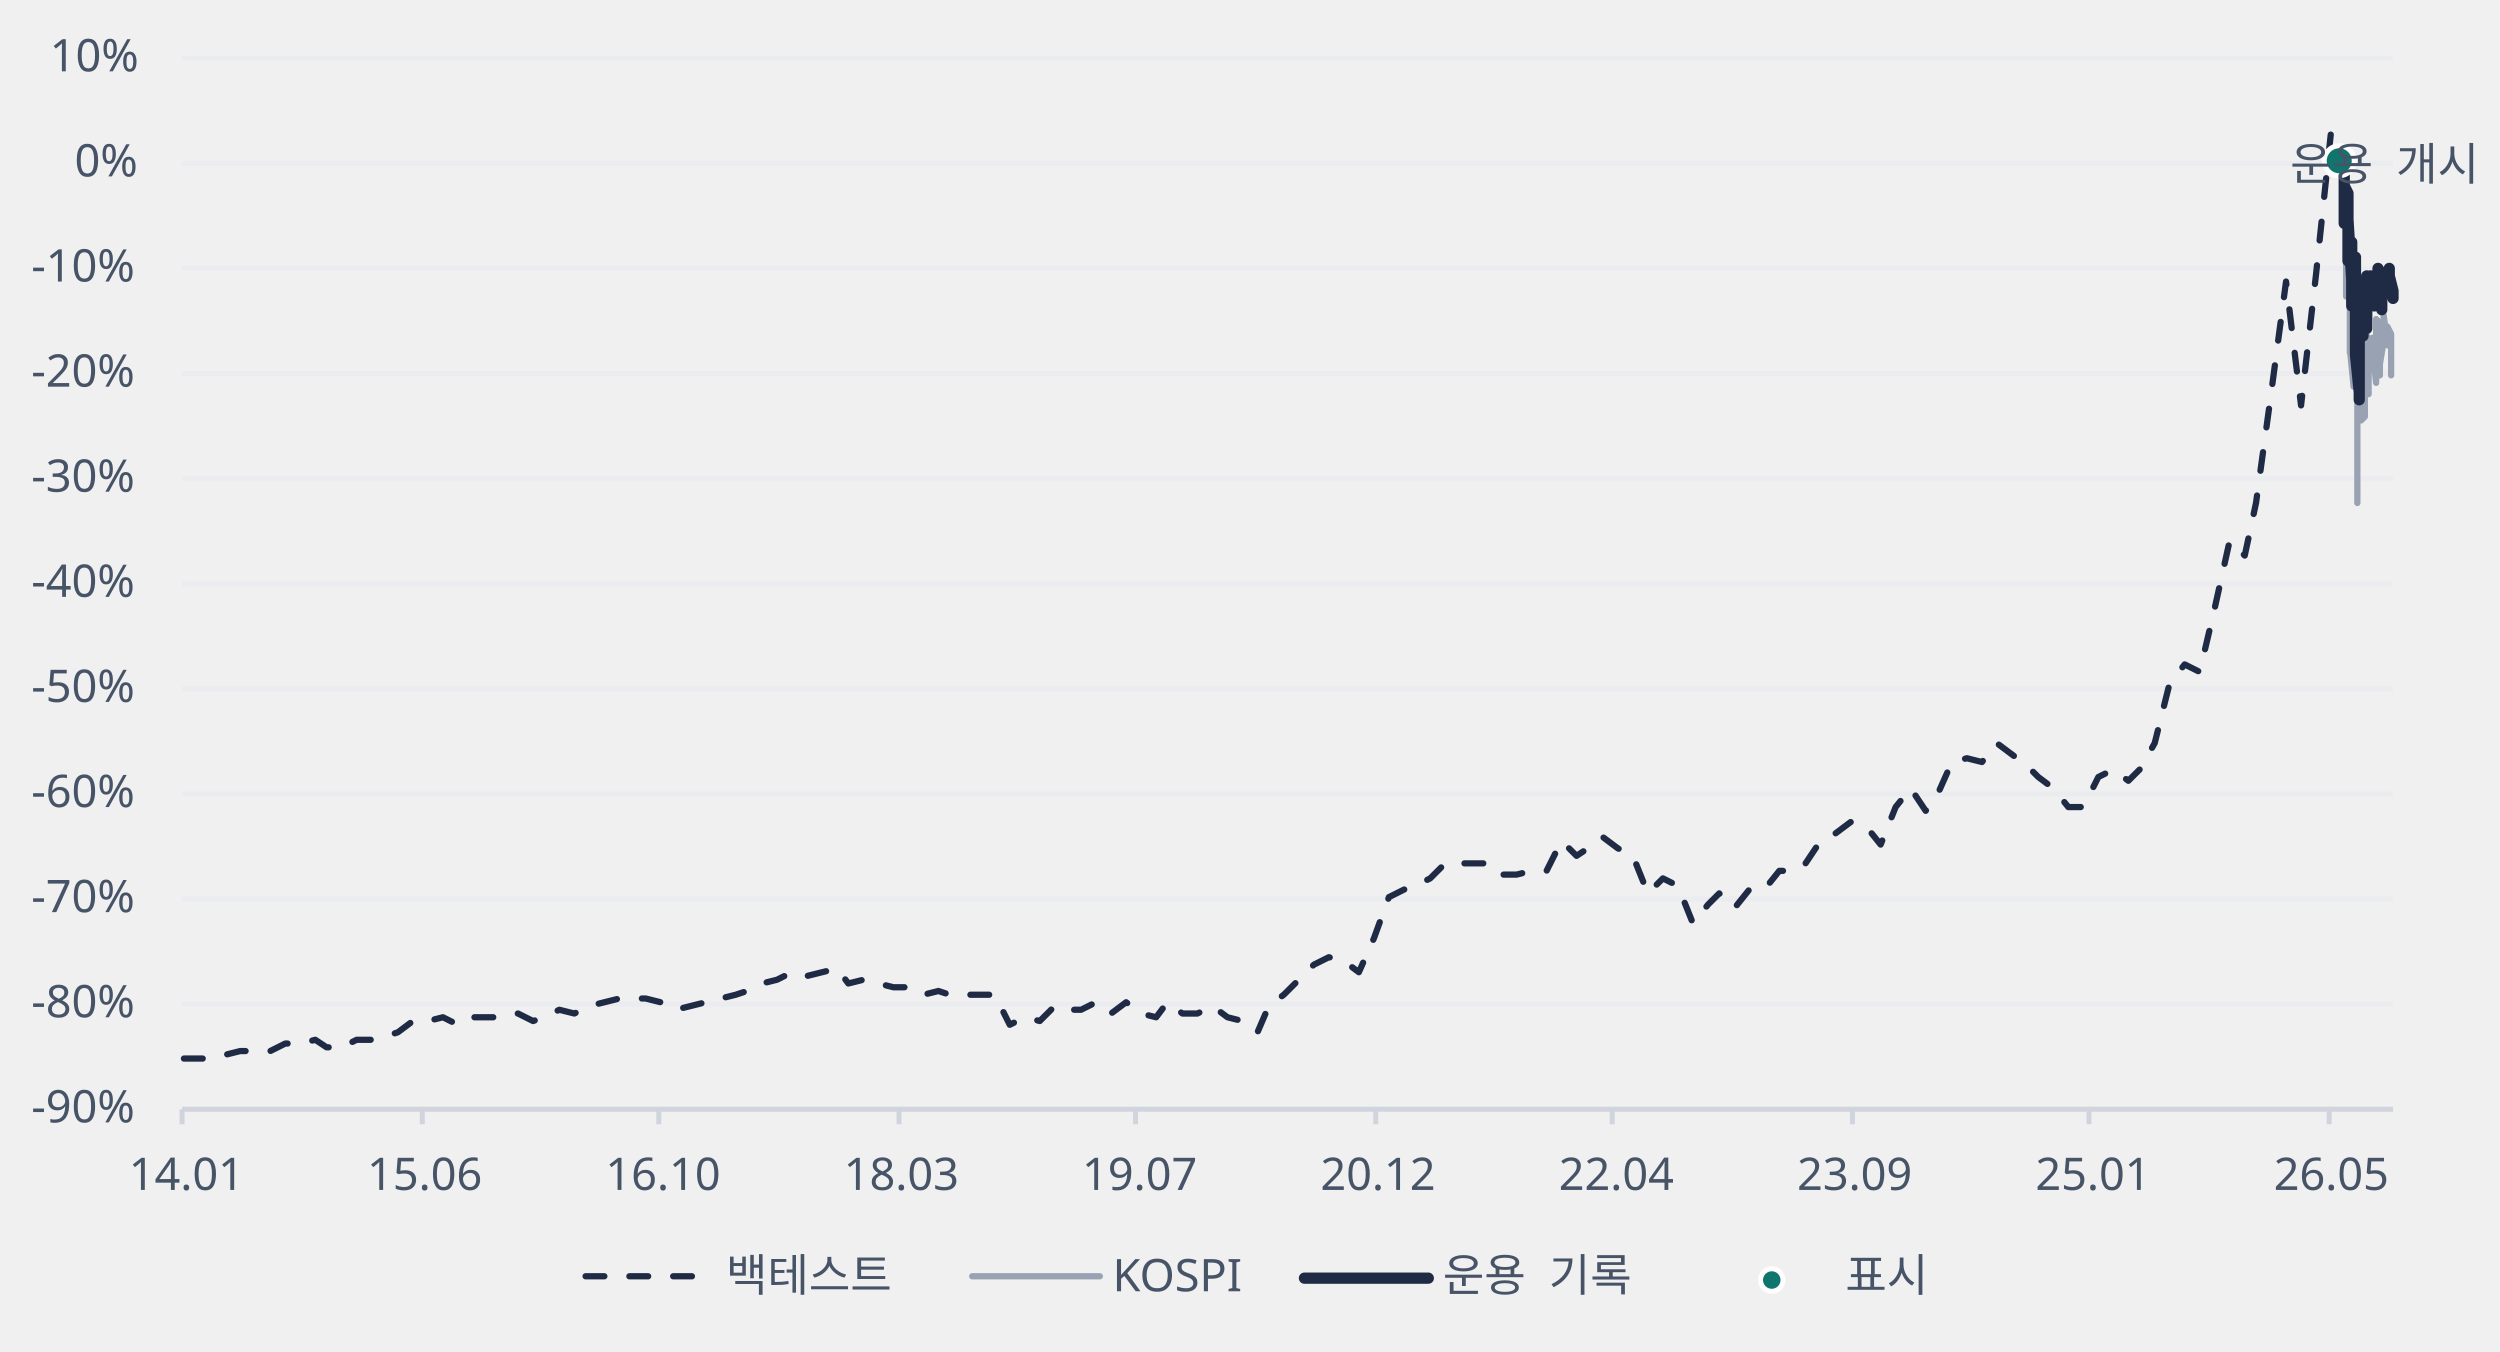
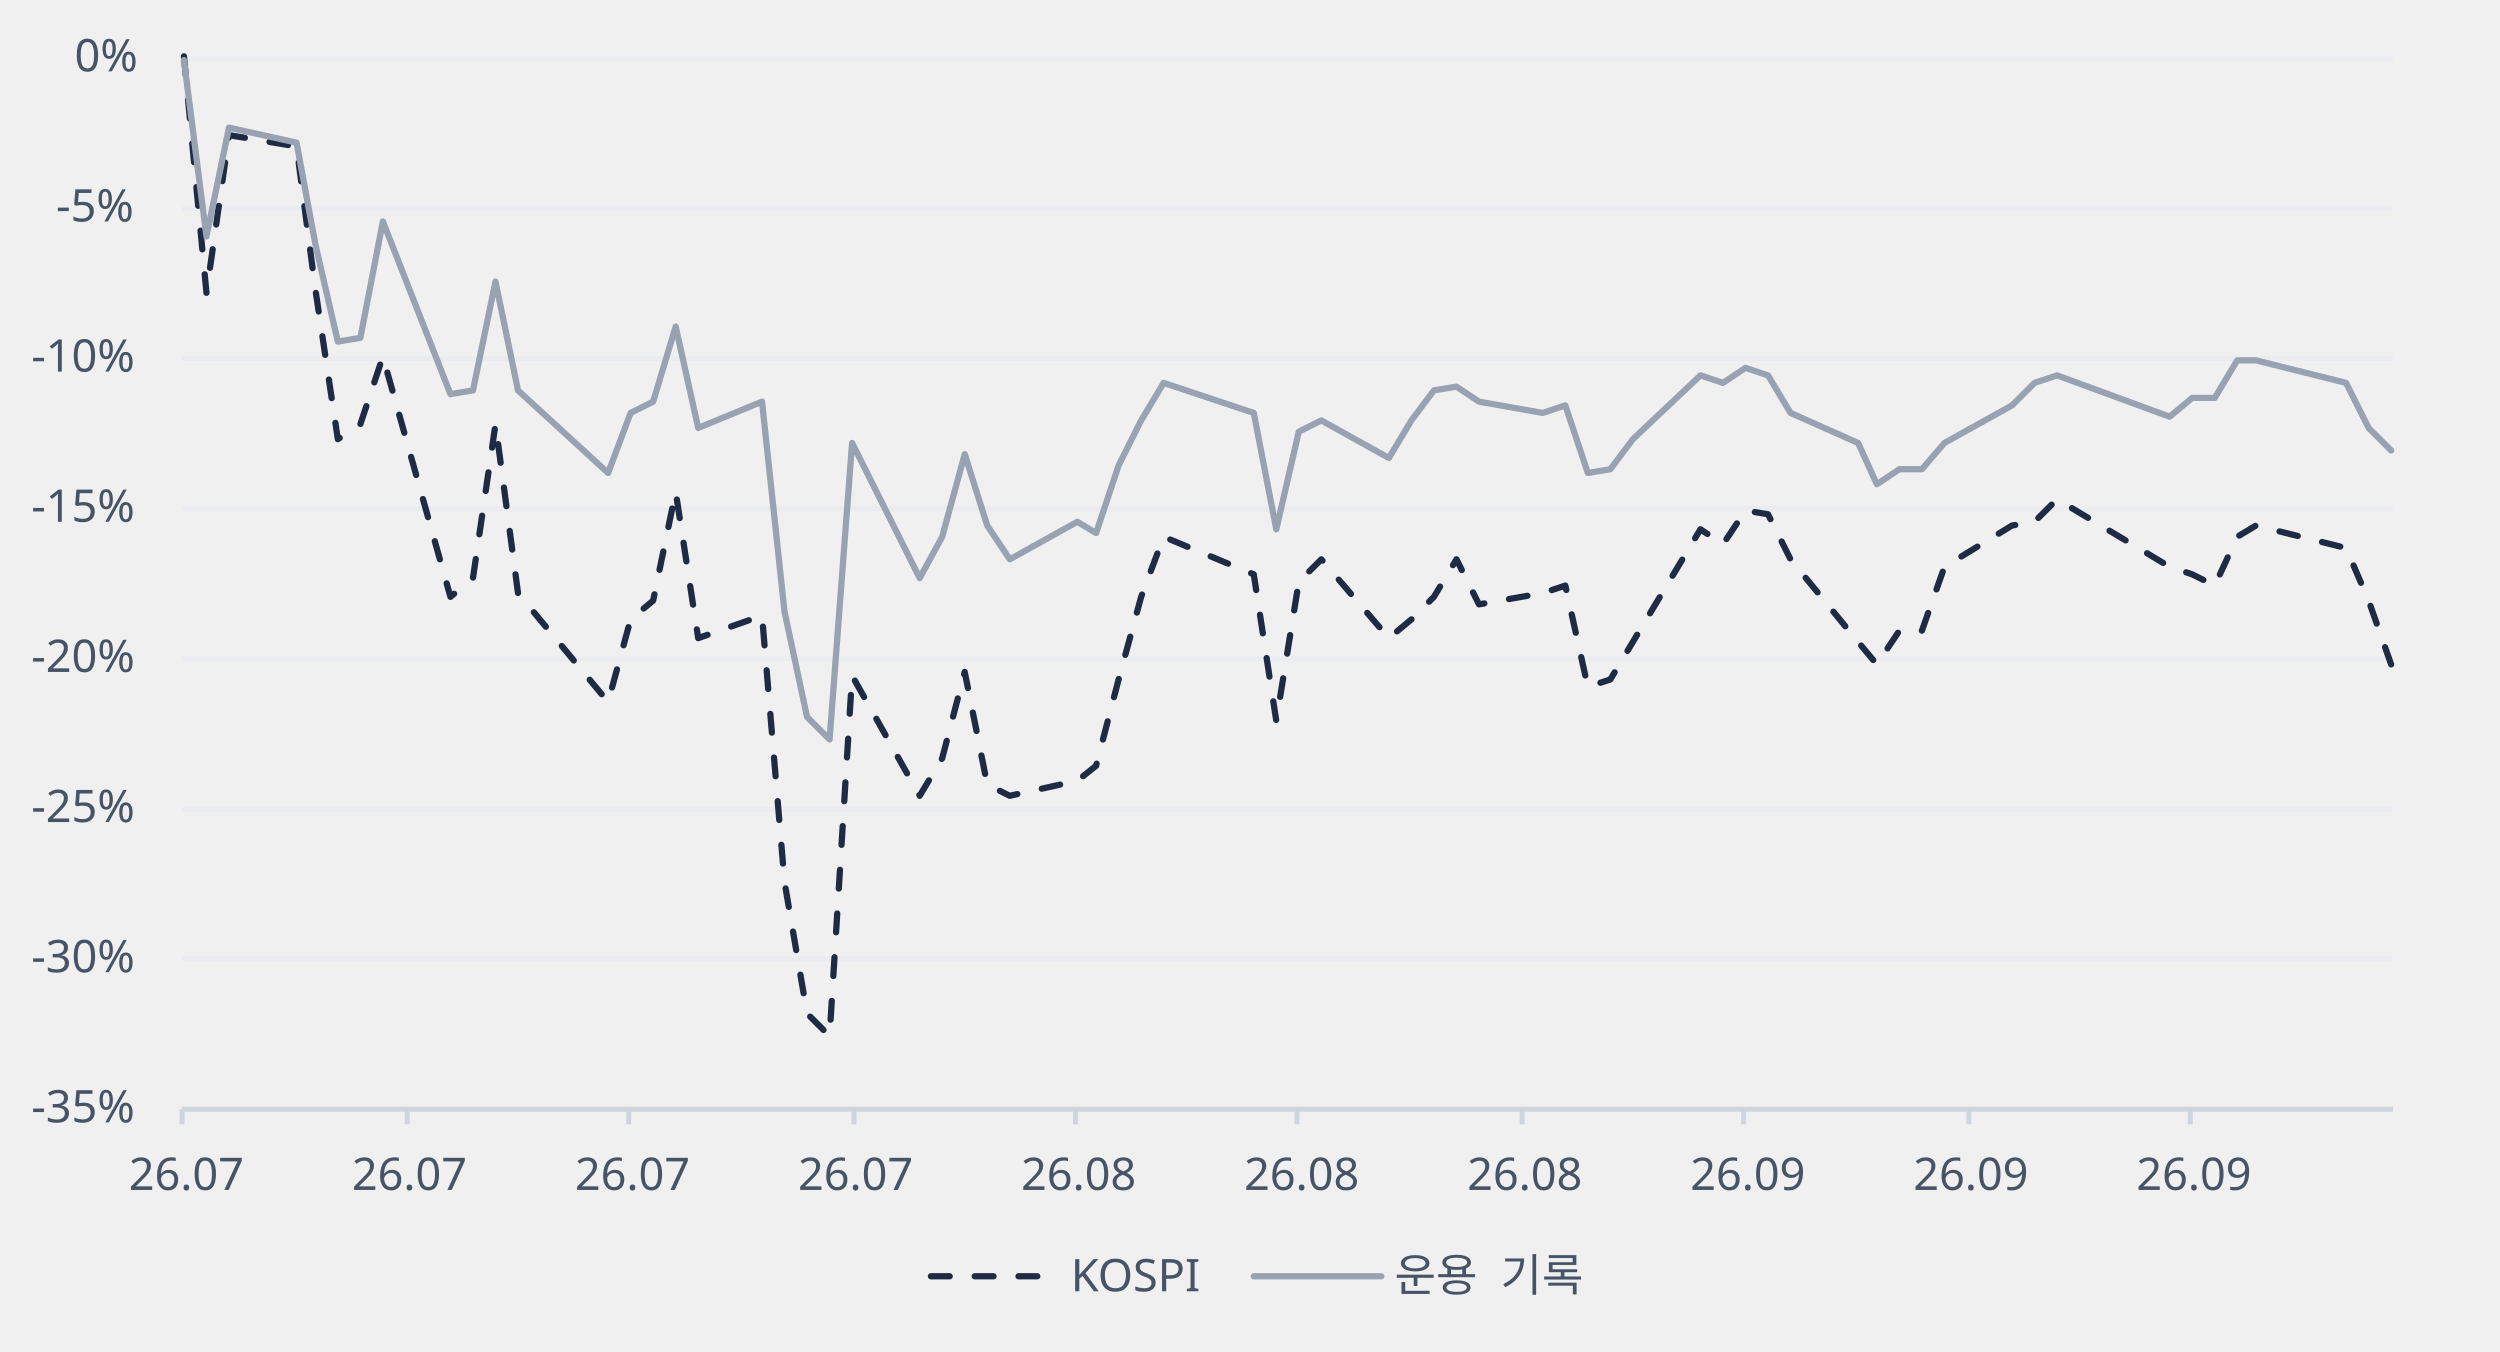
<svg xmlns="http://www.w3.org/2000/svg" width="666" height="360" xml:space="preserve" overflow="hidden">
  <defs>
    <clipPath id="clip0">
      <rect x="971" y="13" width="666" height="360" />
    </clipPath>
  </defs>
  <g clip-path="url(#clip0)" transform="translate(-971 -13)">
    <g>
-       <path d="M1019.5 308.5 1608.5 308.5M1019.5 280.5 1608.5 280.5M1019.5 252.5 1608.5 252.5M1019.5 224.5 1608.5 224.5M1019.5 196.5 1608.5 196.5M1019.5 168.5 1608.5 168.5M1019.5 140.5 1608.5 140.5M1019.5 112.5 1608.5 112.5M1019.5 84.5 1608.5 84.5M1019.5 56.5 1608.5 56.5M1019.5 28.5 1608.5 28.5" stroke="#EAECF0" stroke-width="1.333" stroke-linejoin="round" stroke-miterlimit="10" fill="none" />
+       <path d="M1019.5 308.5 1608.5 308.5M1019.5 268.5 1608.5 268.5M1019.5 228.5 1608.5 228.5M1019.5 188.5 1608.5 188.5M1019.5 148.5 1608.5 148.5M1019.5 108.5 1608.5 108.5M1019.5 68.5 1608.5 68.5M1019.5 28.5 1608.5 28.5" stroke="#EAECF0" stroke-width="1.333" stroke-linejoin="round" stroke-miterlimit="10" fill="none" />
    </g>
    <g>
      <path d="M1019.5 308.5 1608.5 308.5" stroke="#D0D5DD" stroke-width="1.333" stroke-linejoin="round" stroke-miterlimit="10" fill="none" fill-rule="evenodd" />
    </g>
    <g>
-       <path d="M1019.5 308.5 1019.5 312.5M1083.5 308.5 1083.5 312.5M1146.5 308.5 1146.5 312.5M1210.5 308.5 1210.5 312.5M1273.5 308.5 1273.5 312.5M1337.5 308.5 1337.5 312.5M1400.5 308.5 1400.5 312.5M1464.5 308.5 1464.5 312.5M1527.5 308.5 1527.5 312.5M1591.5 308.5 1591.5 312.5" stroke="#D0D5DD" stroke-width="1.333" stroke-linejoin="round" stroke-miterlimit="10" fill="none" />
+       <path d="M1019.5 308.5 1019.5 312.5M1079.5 308.5 1079.5 312.5M1138.5 308.5 1138.5 312.5M1198.5 308.5 1198.5 312.5M1257.5 308.5 1257.5 312.5M1316.5 308.5 1316.5 312.5M1376.5 308.5 1376.5 312.5M1435.5 308.5 1435.5 312.5M1495.5 308.5 1495.5 312.5M1554.5 308.5 1554.5 312.5" stroke="#D0D5DD" stroke-width="1.333" stroke-linejoin="round" stroke-miterlimit="10" fill="none" />
    </g>
    <g>
-       <path d="M1020 295 1023 295 1027 295 1031 294 1035 293 1039 293 1043 293 1047 291 1051 291 1055 290 1058 292 1062 292 1066 290 1070 290 1074 289 1077 288 1081 285 1085 285 1089 284 1093 286 1097 284 1101 284 1105 284 1109 283 1113 285 1116 284 1120 282 1124 283 1128 281 1132 280 1136 279 1140 279 1143 279 1147 280 1151 282 1155 281 1159 280 1163 279 1167 278 1170 277 1174 275 1178 274 1182 272 1186 273 1190 272 1194 271 1197 275 1201 274 1205 275 1209 276 1213 276 1217 278 1221 277 1224 278 1228 278 1232 278 1236 278 1240 286 1244 284 1248 285 1252 281 1255 282 1259 282 1263 280 1267 283 1271 280 1275 283 1279 284 1282 280 1286 283 1290 283 1294 281 1298 284 1302 285 1306 288 1309 281 1313 278 1317 274 1321 270 1325 268 1329 269 1333 272 1337 263 1341 252 1345 250 1348 249 1352 247 1356 243 1360 243 1364 243 1368 243 1371 246 1375 246 1379 245 1383 245 1387 237 1391 241 1394 239 1398 236 1402 239 1406 241 1410 251 1414 247 1418 249 1422 259 1426 254 1429 251 1433 255 1437 250 1441 250 1445 245 1449 245 1452 243 1456 237 1460 235 1464 232 1468 233 1472 238 1476 228 1480 223 1484 229 1487 225 1491 216 1495 215 1499 216 1503 211 1507 214 1511 217 1514 220 1518 223 1522 228 1526 228 1530 220 1534 218 1538 221 1541 218 1545 211 1549 195 1553 190 1557 192 1561 175 1565 157 1569 161 1572 147 1576 118 1580 88 1584 121 1588 86 1592 48 1595 56" stroke="#1F2A44" stroke-width="1.667" stroke-linecap="round" stroke-linejoin="round" stroke-miterlimit="10" stroke-dasharray="5 6.667" fill="none" />
+       <path d="M1020 28 1026 91 1032 49 1050 52 1055 90 1061 130 1067 126 1073 108 1091 172 1097 167 1103 126 1109 171 1133 200 1139 178 1145 173 1151 144 1157 183 1174 177 1180 248 1186 283 1192 289 1198 193 1216 225 1222 215 1228 192 1234 222 1240 225 1258 221 1263 217 1269 194 1275 172 1281 156 1305 166 1311 205 1317 168 1323 162 1341 183 1347 178 1353 172 1359 162 1365 174 1382 171 1388 169 1394 196 1400 194 1406 184 1424 154 1430 158 1436 149 1442 150 1448 162 1466 184 1471 190 1477 181 1483 181 1489 164 1507 153 1513 152 1519 146 1549 164 1555 166 1561 169 1567 156 1572 153 1596 159 1602 173 1608 190" stroke="#1F2A44" stroke-width="1.667" stroke-linecap="round" stroke-linejoin="round" stroke-miterlimit="10" stroke-dasharray="5 6.667" fill="none" />
    </g>
    <g>
-       <path d="M1596 56 1596 78 1596 63 1596 65 1596 78 1596 92 1597 90 1597 84 1597 107 1597 105 1597 90 1597 106 1598 116 1598 109 1598 107 1598 97 1598 110 1599 108 1599 133 1599 145 1599 147 1599 114 1600 125 1600 122 1600 114 1600 124 1600 125 1601 124 1601 122 1601 114 1601 106 1601 101 1602 104 1602 118 1602 105 1602 103 1602 110 1603 109 1603 106 1603 103 1603 107 1603 106 1603 106 1604 115 1604 114 1604 111 1604 100 1604 102 1604 98 1605 99 1605 103 1605 111 1605 113 1605 110 1605 110 1606 104 1606 100 1606 99 1606 97 1607 104 1607 104 1607 105 1607 101 1607 100 1608 102 1608 107 1608 113" stroke="#98A2B3" stroke-width="1.667" stroke-linecap="round" stroke-linejoin="round" stroke-miterlimit="10" fill="none" />
+       <path d="M1020 29 1026 76 1032 47 1050 51 1055 78 1061 104 1067 103 1073 72 1091 118 1097 117 1103 88 1109 117 1133 139 1139 123 1145 120 1151 100 1157 127 1174 120 1180 176 1186 204 1192 210 1198 131 1216 167 1222 156 1228 134 1234 153 1240 162 1258 152 1263 155 1269 137 1275 125 1281 115 1305 123 1311 154 1317 128 1323 125 1341 135 1347 125 1353 117 1359 116 1365 120 1382 123 1388 121 1394 139 1400 138 1406 130 1424 113 1430 115 1436 111 1442 113 1448 123 1466 131 1471 142 1477 138 1483 138 1489 131 1507 121 1513 115 1519 113 1549 124 1555 119 1561 119 1567 109 1572 109 1596 115 1602 127 1608 133" stroke="#98A2B3" stroke-width="1.667" stroke-linecap="round" stroke-linejoin="round" stroke-miterlimit="10" fill="none" />
    </g>
    <g>
-       <path d="M1595.5 56.5 1595.5 72.5 1595.5 62.5 1596.5 64.5 1596.5 73.5 1596.5 82.5 1596.5 82.5 1596.5 71.5 1597.5 87.5 1597.5 87.5 1597.5 77.5 1597.5 87.5 1597.5 94.5 1598.5 89.5 1598.5 88.5 1598.5 81.5 1598.5 90.5 1598.5 88.5 1598.5 107.5 1599.5 117.5 1599.5 119.5 1599.5 91.5 1599.5 104.5 1599.5 100.5 1600.5 93.5 1600.5 99.5 1600.5 102.5 1600.5 99.5 1600.5 100.5 1600.5 94.5 1601.5 89.5 1601.5 86.5 1601.5 89.5 1601.5 100.5 1601.5 91.5 1602.5 90.5 1602.5 93.5 1602.5 89.5 1602.5 87.5 1602.5 86.5 1602.5 88.5 1603.5 89.5 1603.5 88.5 1603.5 94.5 1603.5 94.5 1603.5 91.5 1604.5 85.5 1604.5 86.5 1604.5 84.5 1604.5 85.5 1604.5 89.5 1605.5 92.5 1605.5 95.5 1605.5 94.5 1605.5 94.5 1605.5 91.5 1605.5 88.5 1606.5 86.5 1606.5 85.5 1606.5 89.5 1606.5 87.5 1607.5 87.5 1607.5 84.5 1607.5 84.5 1607.5 86.5 1608.5 90.5 1608.5 92.5" stroke="#1F2A44" stroke-width="3" stroke-linecap="round" stroke-linejoin="round" stroke-miterlimit="10" fill="none" />
+       <text fill="#475467" font-family="Malgun Gothic,Malgun Gothic_MSFontService,sans-serif" font-weight="400" font-size="12" transform="translate(979.333 312)">-35%</text>
    </g>
    <g>
-       <path d="M1598.17 55.833C1598.17 58.042 1596.38 59.833 1594.17 59.833 1591.96 59.833 1590.17 58.042 1590.17 55.833 1590.17 53.624 1591.96 51.833 1594.17 51.833 1596.38 51.833 1598.17 53.624 1598.17 55.833Z" stroke="#FFFFFF" stroke-width="1.333" stroke-linejoin="round" stroke-miterlimit="10" fill="#0F766E" />
+       <text fill="#475467" font-family="Malgun Gothic,Malgun Gothic_MSFontService,sans-serif" font-weight="400" font-size="12" transform="translate(979.333 272)">-30%</text>
    </g>
    <g>
-       <text fill="#475467" font-family="Malgun Gothic,Malgun Gothic_MSFontService,sans-serif" font-weight="400" font-size="12" transform="translate(1581.11 61)">운용</text>
+       <text fill="#475467" font-family="Malgun Gothic,Malgun Gothic_MSFontService,sans-serif" font-weight="400" font-size="12" transform="translate(979.333 232)">-25%</text>
    </g>
    <g>
-       <text fill="#475467" font-family="Malgun Gothic,Malgun Gothic_MSFontService,sans-serif" font-weight="400" font-size="12" transform="translate(1609.33 61)">개시</text>
+       <text fill="#475467" font-family="Malgun Gothic,Malgun Gothic_MSFontService,sans-serif" font-weight="400" font-size="12" transform="translate(979.333 192)">-20%</text>
    </g>
    <g>
-       <text fill="#475467" font-family="Malgun Gothic,Malgun Gothic_MSFontService,sans-serif" font-weight="400" font-size="12" transform="translate(979.333 312)">-90%</text>
+       <text fill="#475467" font-family="Malgun Gothic,Malgun Gothic_MSFontService,sans-serif" font-weight="400" font-size="12" transform="translate(979.333 152)">-15%</text>
    </g>
    <g>
-       <text fill="#475467" font-family="Malgun Gothic,Malgun Gothic_MSFontService,sans-serif" font-weight="400" font-size="12" transform="translate(979.333 284)">-80%</text>
+       <text fill="#475467" font-family="Malgun Gothic,Malgun Gothic_MSFontService,sans-serif" font-weight="400" font-size="12" transform="translate(979.333 112)">-10%</text>
    </g>
    <g>
-       <text fill="#475467" font-family="Malgun Gothic,Malgun Gothic_MSFontService,sans-serif" font-weight="400" font-size="12" transform="translate(979.333 256)">-70%</text>
+       <text fill="#475467" font-family="Malgun Gothic,Malgun Gothic_MSFontService,sans-serif" font-weight="400" font-size="12" transform="translate(985.94 72)">-5%</text>
    </g>
    <g>
-       <text fill="#475467" font-family="Malgun Gothic,Malgun Gothic_MSFontService,sans-serif" font-weight="400" font-size="12" transform="translate(979.333 228)">-60%</text>
+       <text fill="#475467" font-family="Malgun Gothic,Malgun Gothic_MSFontService,sans-serif" font-weight="400" font-size="12" transform="translate(990.86 32)">0%</text>
    </g>
    <g>
-       <text fill="#475467" font-family="Malgun Gothic,Malgun Gothic_MSFontService,sans-serif" font-weight="400" font-size="12" transform="translate(979.333 200)">-50%</text>
+       <text fill="#475467" font-family="Malgun Gothic,Malgun Gothic_MSFontService,sans-serif" font-weight="400" font-size="12" transform="translate(1005.31 330)">26.07</text>
    </g>
    <g>
-       <text fill="#475467" font-family="Malgun Gothic,Malgun Gothic_MSFontService,sans-serif" font-weight="400" font-size="12" transform="translate(979.333 172)">-40%</text>
+       <text fill="#475467" font-family="Malgun Gothic,Malgun Gothic_MSFontService,sans-serif" font-weight="400" font-size="12" transform="translate(1064.74 330)">26.07</text>
    </g>
    <g>
-       <text fill="#475467" font-family="Malgun Gothic,Malgun Gothic_MSFontService,sans-serif" font-weight="400" font-size="12" transform="translate(979.333 144)">-30%</text>
+       <text fill="#475467" font-family="Malgun Gothic,Malgun Gothic_MSFontService,sans-serif" font-weight="400" font-size="12" transform="translate(1124.16 330)">26.07</text>
    </g>
    <g>
-       <text fill="#475467" font-family="Malgun Gothic,Malgun Gothic_MSFontService,sans-serif" font-weight="400" font-size="12" transform="translate(979.333 116)">-20%</text>
+       <text fill="#475467" font-family="Malgun Gothic,Malgun Gothic_MSFontService,sans-serif" font-weight="400" font-size="12" transform="translate(1183.59 330)">26.07</text>
    </g>
    <g>
-       <text fill="#475467" font-family="Malgun Gothic,Malgun Gothic_MSFontService,sans-serif" font-weight="400" font-size="12" transform="translate(979.333 88)">-10%</text>
+       <text fill="#475467" font-family="Malgun Gothic,Malgun Gothic_MSFontService,sans-serif" font-weight="400" font-size="12" transform="translate(1243.01 330)">26.08</text>
    </g>
    <g>
-       <text fill="#475467" font-family="Malgun Gothic,Malgun Gothic_MSFontService,sans-serif" font-weight="400" font-size="12" transform="translate(990.86 60)">0%</text>
+       <text fill="#475467" font-family="Malgun Gothic,Malgun Gothic_MSFontService,sans-serif" font-weight="400" font-size="12" transform="translate(1302.43 330)">26.08</text>
    </g>
    <g>
-       <text fill="#475467" font-family="Malgun Gothic,Malgun Gothic_MSFontService,sans-serif" font-weight="400" font-size="12" transform="translate(984.253 32)">10%</text>
+       <text fill="#475467" font-family="Malgun Gothic,Malgun Gothic_MSFontService,sans-serif" font-weight="400" font-size="12" transform="translate(1361.86 330)">26.08</text>
    </g>
    <g>
-       <text fill="#475467" font-family="Malgun Gothic,Malgun Gothic_MSFontService,sans-serif" font-weight="400" font-size="12" transform="translate(1005.31 330)">14.01</text>
+       <text fill="#475467" font-family="Malgun Gothic,Malgun Gothic_MSFontService,sans-serif" font-weight="400" font-size="12" transform="translate(1421.28 330)">26.09</text>
    </g>
    <g>
-       <text fill="#475467" font-family="Malgun Gothic,Malgun Gothic_MSFontService,sans-serif" font-weight="400" font-size="12" transform="translate(1068.8 330)">15.06</text>
+       <text fill="#475467" font-family="Malgun Gothic,Malgun Gothic_MSFontService,sans-serif" font-weight="400" font-size="12" transform="translate(1480.71 330)">26.09</text>
    </g>
    <g>
-       <text fill="#475467" font-family="Malgun Gothic,Malgun Gothic_MSFontService,sans-serif" font-weight="400" font-size="12" transform="translate(1132.29 330)">16.10</text>
+       <text fill="#475467" font-family="Malgun Gothic,Malgun Gothic_MSFontService,sans-serif" font-weight="400" font-size="12" transform="translate(1540.13 330)">26.09</text>
    </g>
    <g>
-       <text fill="#475467" font-family="Malgun Gothic,Malgun Gothic_MSFontService,sans-serif" font-weight="400" font-size="12" transform="translate(1195.78 330)">18.03</text>
+       <path d="M1219 353 1253 353" stroke="#1F2A44" stroke-width="1.667" stroke-linecap="round" stroke-linejoin="round" stroke-miterlimit="10" stroke-dasharray="5 6.667" fill="none" fill-rule="evenodd" />
    </g>
    <g>
-       <text fill="#475467" font-family="Malgun Gothic,Malgun Gothic_MSFontService,sans-serif" font-weight="400" font-size="12" transform="translate(1259.27 330)">19.07</text>
+       <text fill="#475467" font-family="Malgun Gothic,Malgun Gothic_MSFontService,sans-serif" font-weight="400" font-size="12" transform="translate(1256.27 357)">KOSPI</text>
    </g>
    <g>
-       <text fill="#475467" font-family="Malgun Gothic,Malgun Gothic_MSFontService,sans-serif" font-weight="400" font-size="12" transform="translate(1322.76 330)">20.12</text>
+       <path d="M1305 353 1339 353" stroke="#98A2B3" stroke-width="1.667" stroke-linecap="round" stroke-linejoin="round" stroke-miterlimit="10" fill="none" fill-rule="evenodd" />
    </g>
    <g>
-       <text fill="#475467" font-family="Malgun Gothic,Malgun Gothic_MSFontService,sans-serif" font-weight="400" font-size="12" transform="translate(1386.25 330)">22.04</text>
+       <text fill="#475467" font-family="Malgun Gothic,Malgun Gothic_MSFontService,sans-serif" font-weight="400" font-size="12" transform="translate(1342.51 357)">운용</text>
    </g>
    <g>
-       <text fill="#475467" font-family="Malgun Gothic,Malgun Gothic_MSFontService,sans-serif" font-weight="400" font-size="12" transform="translate(1449.74 330)">23.09</text>
-     </g>
-     <g>
-       <text fill="#475467" font-family="Malgun Gothic,Malgun Gothic_MSFontService,sans-serif" font-weight="400" font-size="12" transform="translate(1513.23 330)">25.01</text>
-     </g>
-     <g>
-       <text fill="#475467" font-family="Malgun Gothic,Malgun Gothic_MSFontService,sans-serif" font-weight="400" font-size="12" transform="translate(1576.72 330)">26.05</text>
-     </g>
-     <g>
-       <path d="M1127 353 1161 353" stroke="#1F2A44" stroke-width="1.667" stroke-linecap="round" stroke-linejoin="round" stroke-miterlimit="10" stroke-dasharray="5 6.667" fill="none" fill-rule="evenodd" />
-     </g>
-     <g>
-       <text fill="#475467" font-family="Malgun Gothic,Malgun Gothic_MSFontService,sans-serif" font-weight="400" font-size="12" transform="translate(1164.4 357)">백테스트</text>
-     </g>
-     <g>
-       <path d="M1230 353 1264 353" stroke="#98A2B3" stroke-width="1.667" stroke-linecap="round" stroke-linejoin="round" stroke-miterlimit="10" fill="none" fill-rule="evenodd" />
-     </g>
-     <g>
-       <text fill="#475467" font-family="Malgun Gothic,Malgun Gothic_MSFontService,sans-serif" font-weight="400" font-size="12" transform="translate(1267.4 357)">KOSPI</text>
-     </g>
-     <g>
-       <path d="M1318.5 353.5 1351.5 353.5" stroke="#1F2A44" stroke-width="3" stroke-linecap="round" stroke-linejoin="round" stroke-miterlimit="10" fill="none" fill-rule="evenodd" />
-     </g>
-     <g>
-       <text fill="#475467" font-family="Malgun Gothic,Malgun Gothic_MSFontService,sans-serif" font-weight="400" font-size="12" transform="translate(1355.38 357)">운용</text>
-     </g>
-     <g>
-       <text fill="#475467" font-family="Malgun Gothic,Malgun Gothic_MSFontService,sans-serif" font-weight="400" font-size="12" transform="translate(1383.6 357)">기록</text>
-     </g>
-     <g>
-       <path d="M1446 354C1446 355.657 1444.66 357 1443 357 1441.34 357 1440 355.657 1440 354 1440 352.343 1441.34 351 1443 351 1444.66 351 1446 352.343 1446 354Z" stroke="#FFFFFF" stroke-width="1.333" stroke-linejoin="round" stroke-miterlimit="10" fill="#0F766E" />
-     </g>
-     <g>
-       <text fill="#475467" font-family="Malgun Gothic,Malgun Gothic_MSFontService,sans-serif" font-weight="400" font-size="12" transform="translate(1462.6 357)">표시</text>
+       <text fill="#475467" font-family="Malgun Gothic,Malgun Gothic_MSFontService,sans-serif" font-weight="400" font-size="12" transform="translate(1370.73 357)">기록</text>
    </g>
  </g>
</svg>
